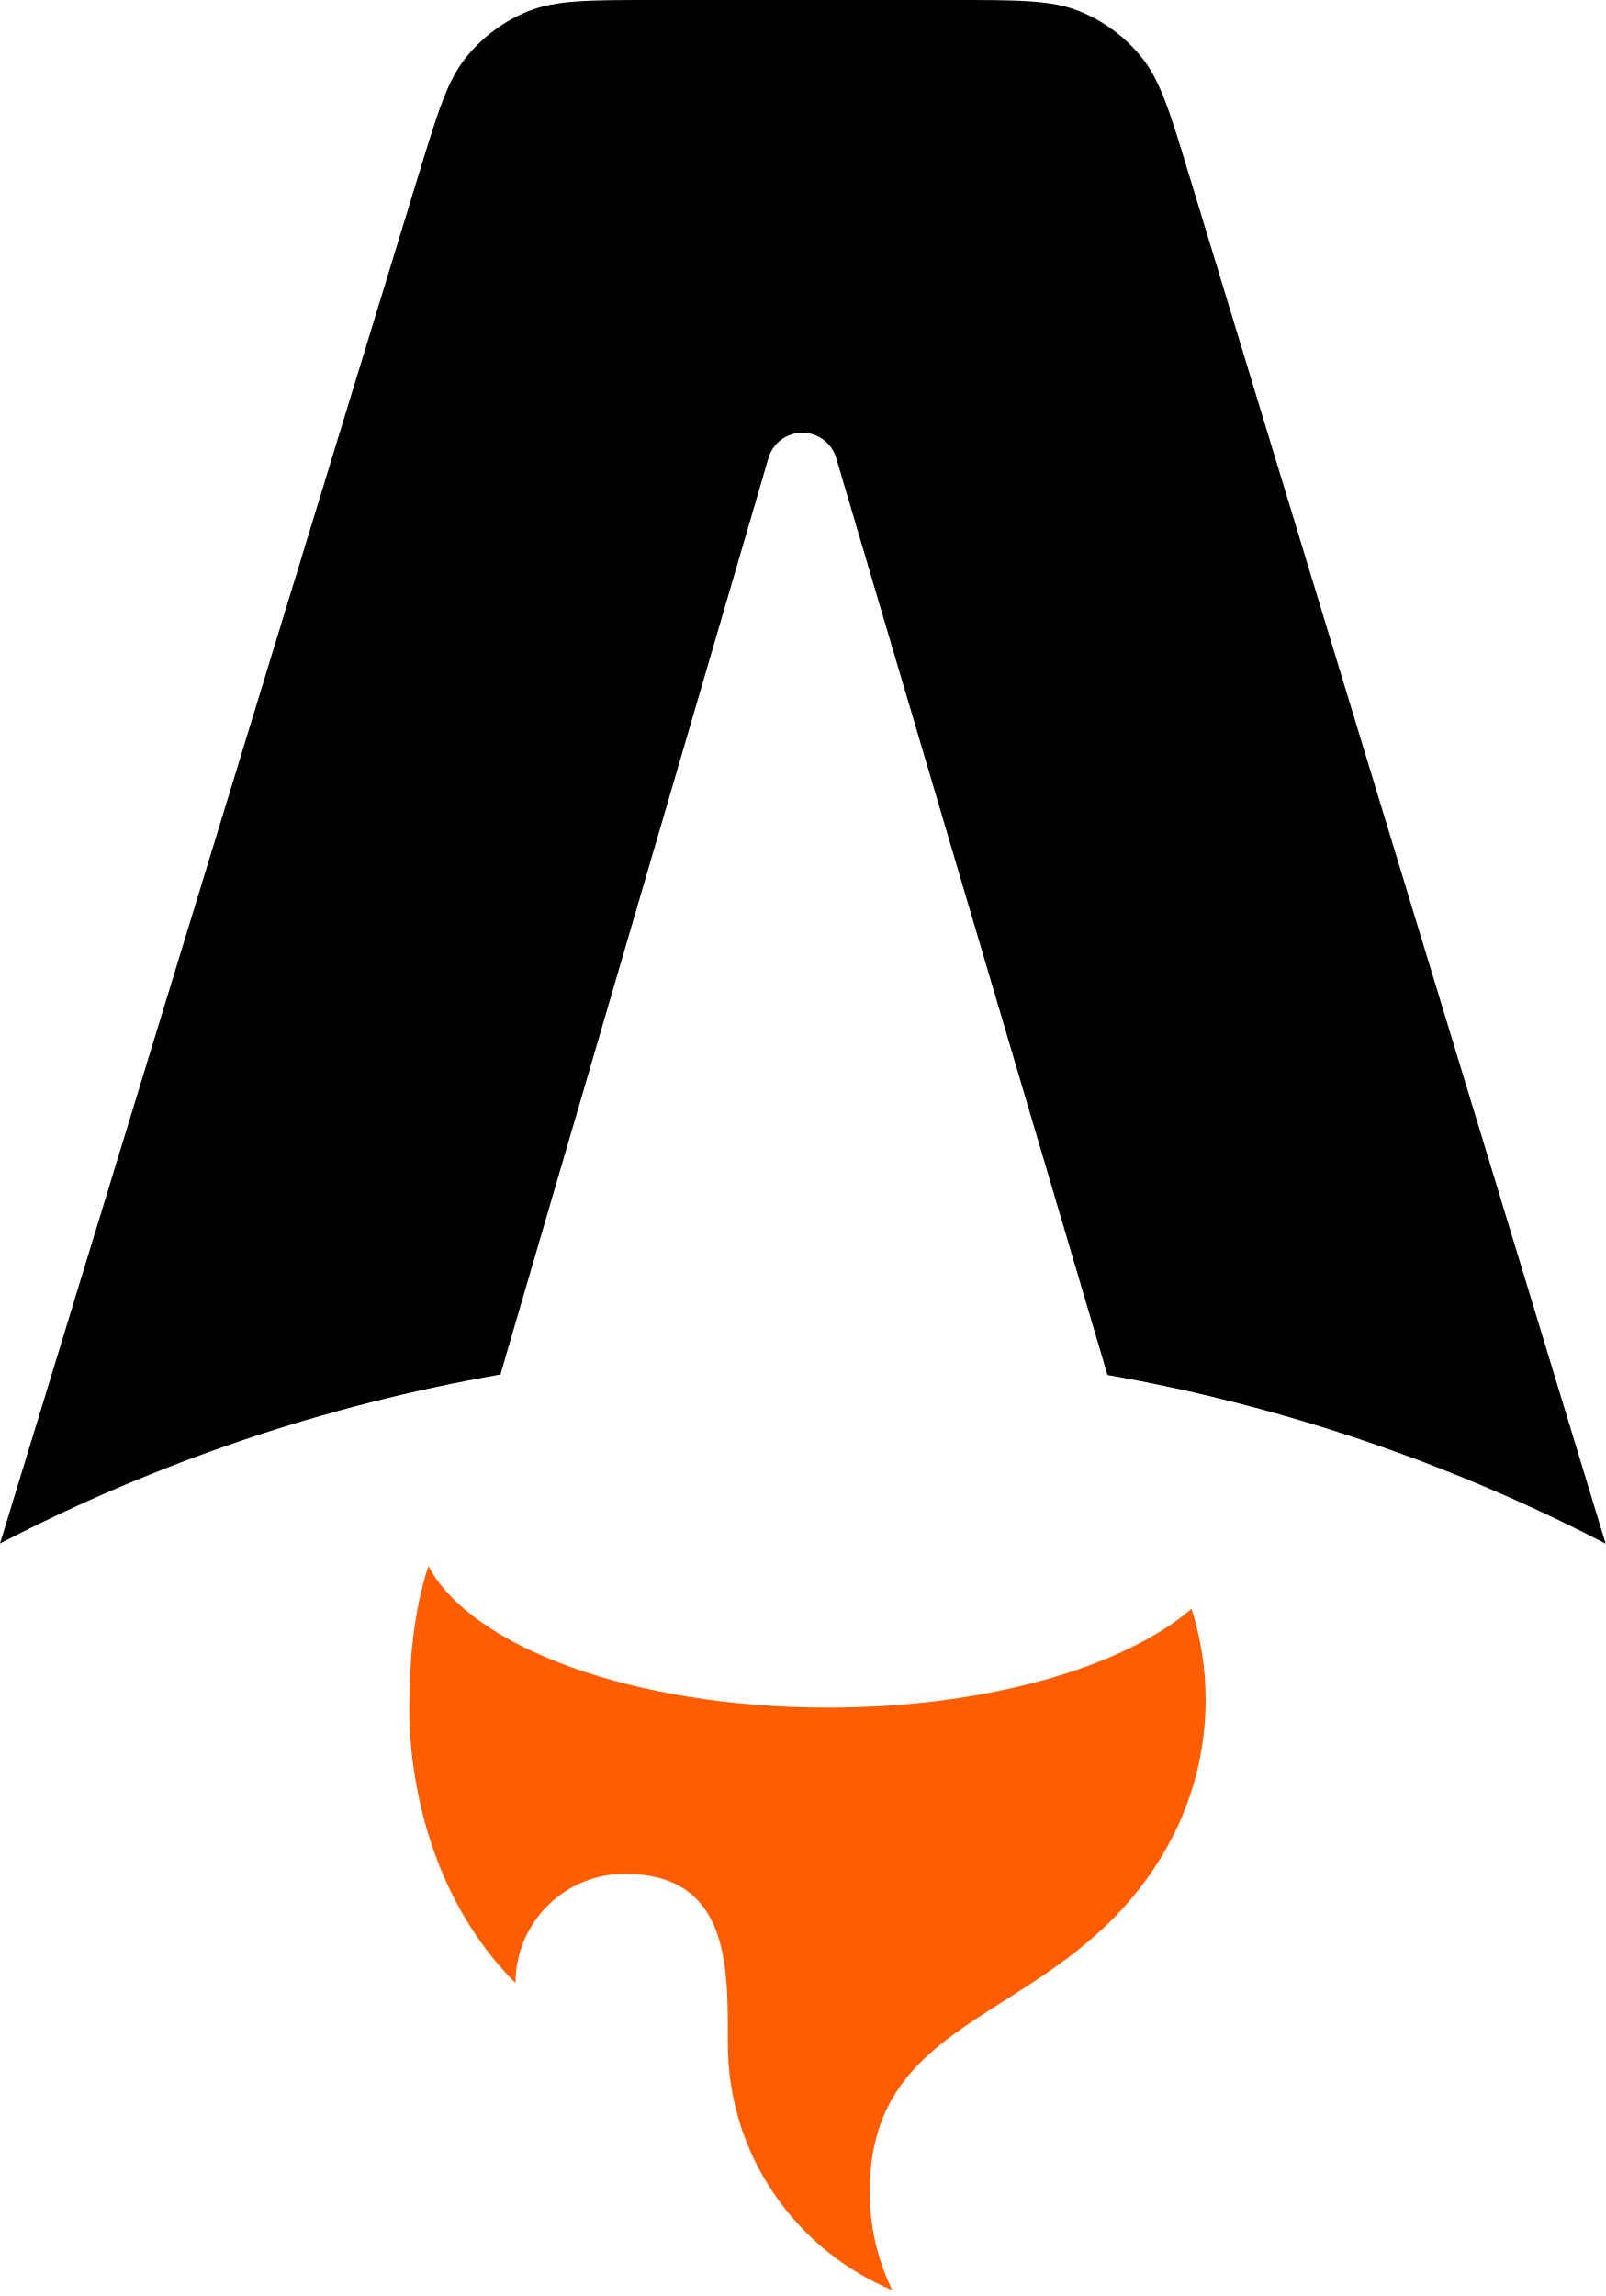
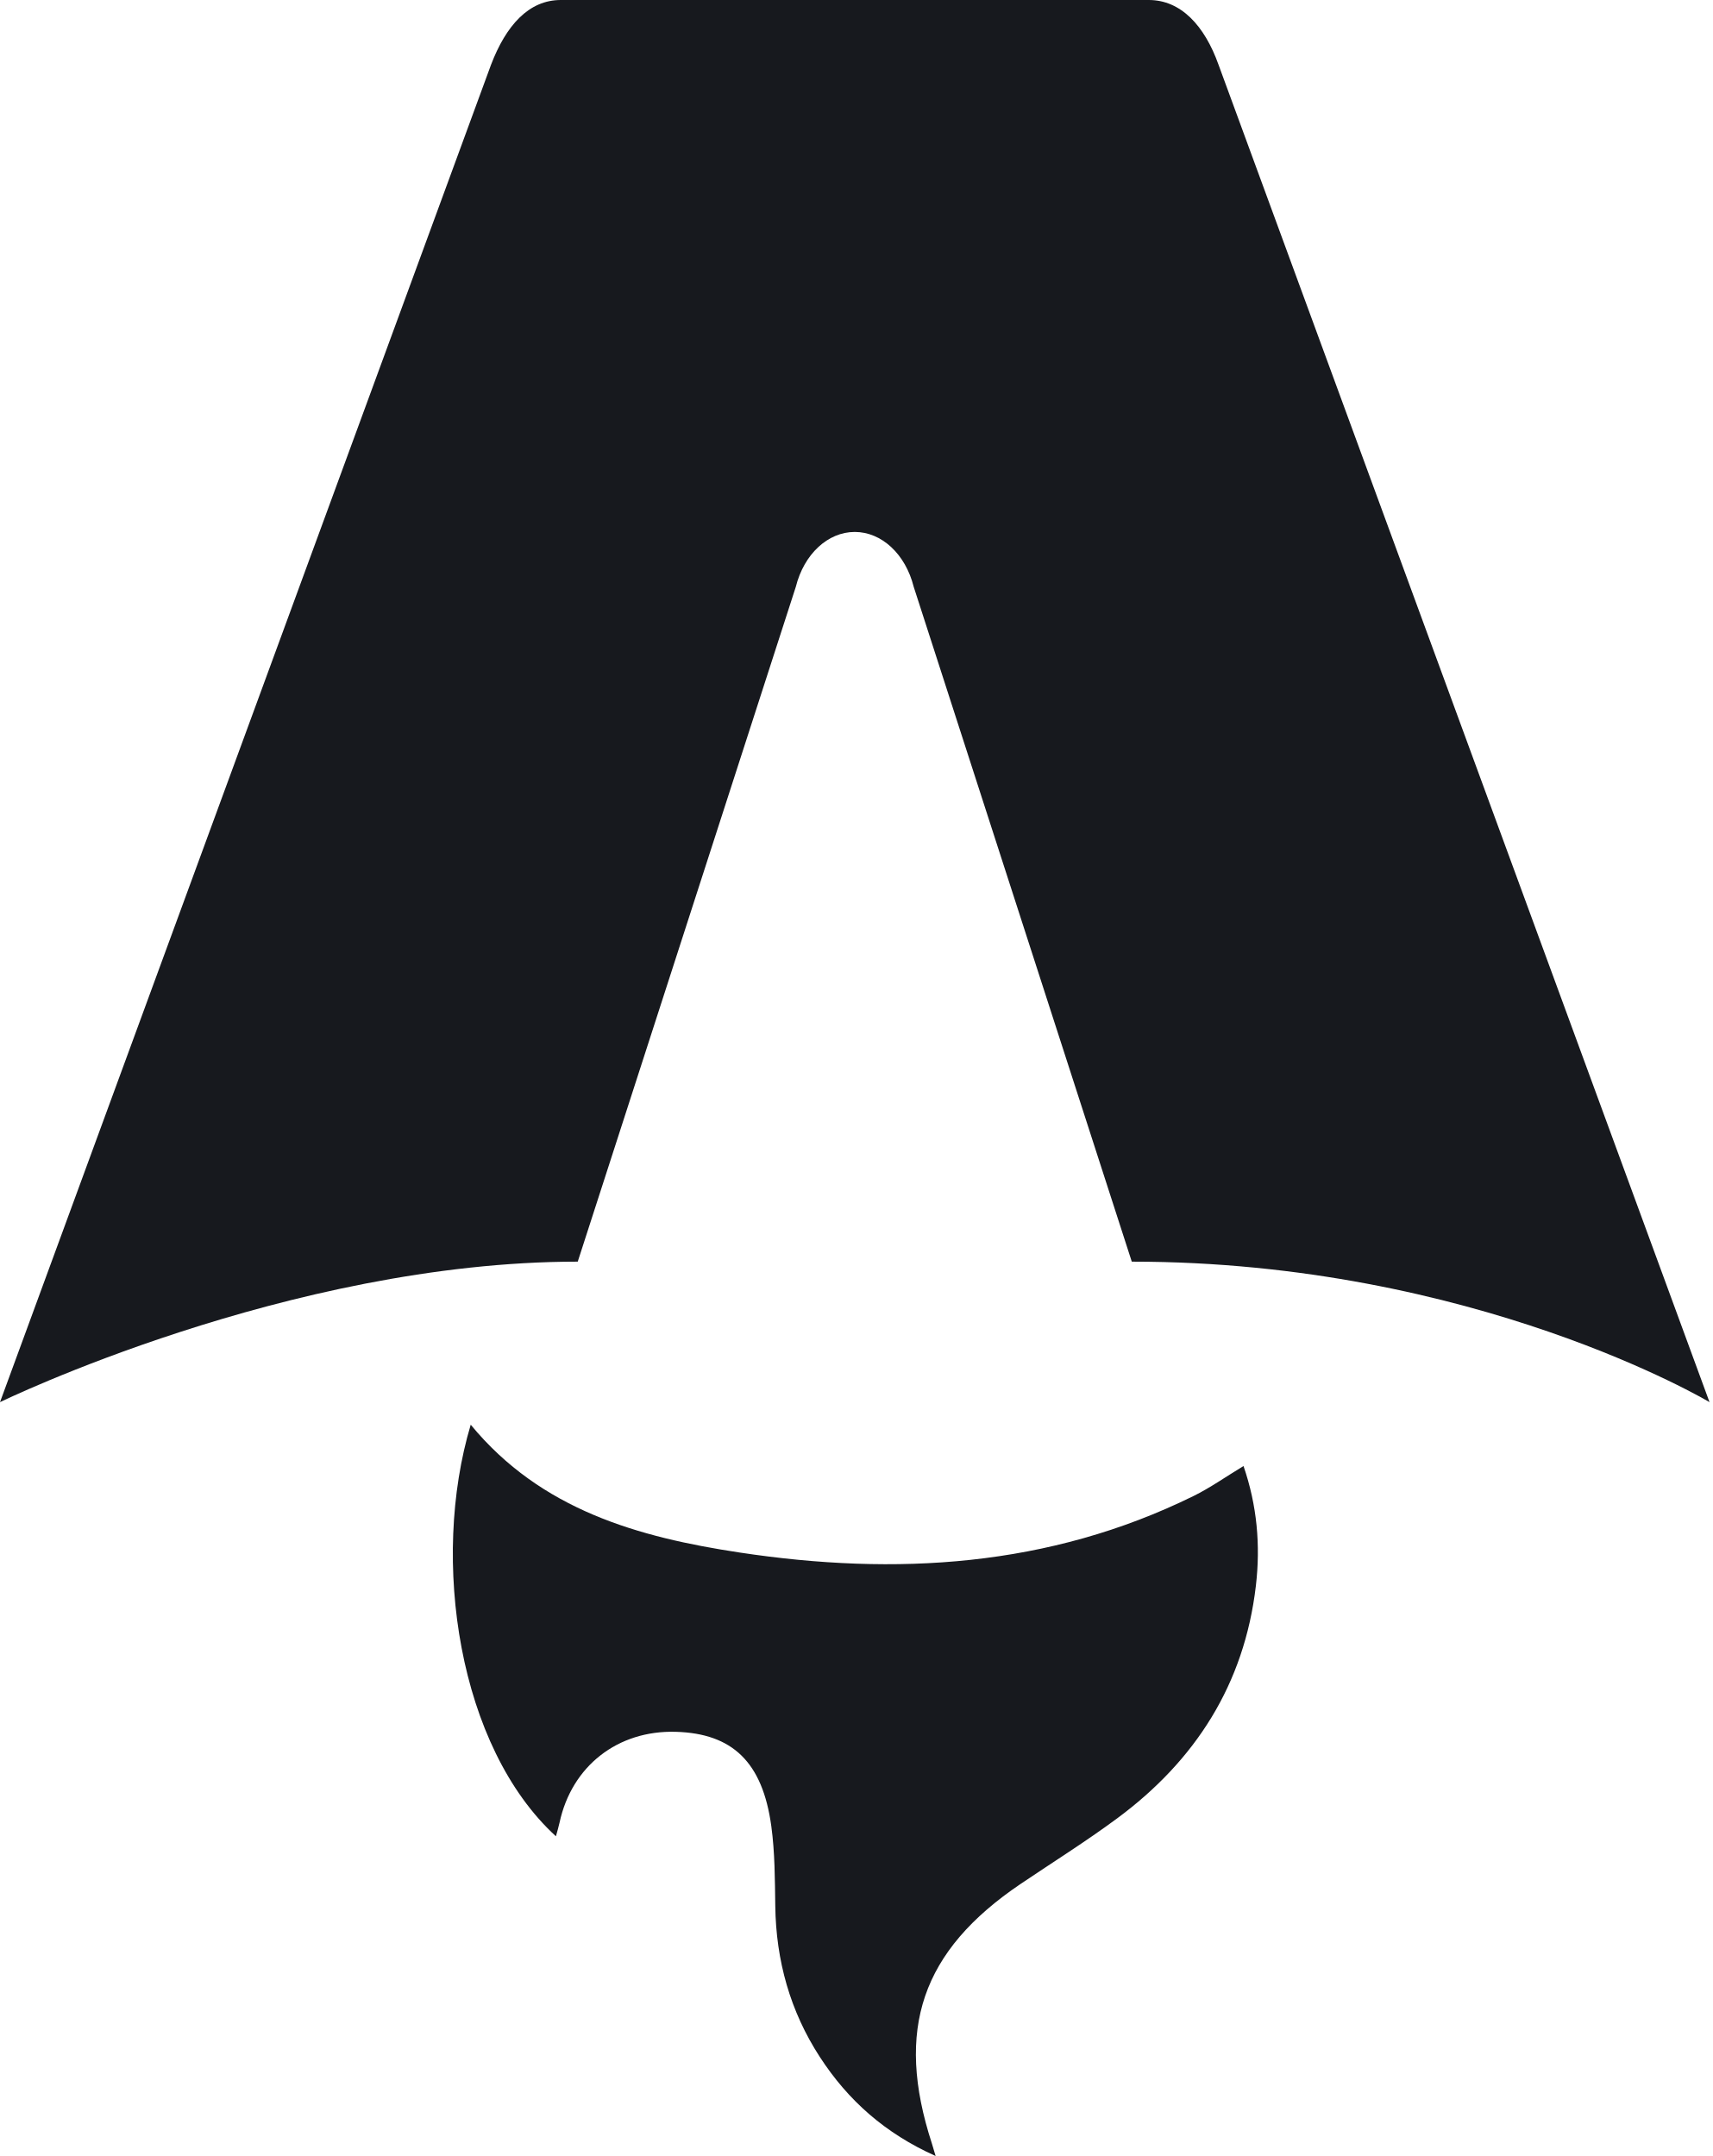
- <svg xmlns="http://www.w3.org/2000/svg" viewBox="0 0 256 366">
-   <path d="M182.022 9.147c2.982 3.702 4.502 8.697 7.543 18.687L256 246.074a276.5 276.5 0 0 0-79.426-26.891L133.318 73.008a5.63 5.63 0 0 0-10.802.017L79.784 219.11A276.5 276.5 0 0 0 0 246.04L66.76 27.783c3.051-9.972 4.577-14.959 7.559-18.654a24.54 24.54 0 0 1 9.946-7.358C88.67 0 93.885 0 104.314 0h47.683c10.443 0 15.664 0 20.074 1.774a24.55 24.55 0 0 1 9.95 7.373" />
-   <path fill="#ff5d01" d="M189.972 256.46c-10.952 9.364-32.812 15.751-57.992 15.751c-30.904 0-56.807-9.621-63.68-22.56c-2.458 7.415-3.009 15.903-3.009 21.324c0 0-1.619 26.623 16.898 45.14c0-9.615 7.795-17.41 17.41-17.41c16.48 0 16.46 14.378 16.446 26.043l-.001 1.041c0 17.705 10.82 32.883 26.21 39.28a35.7 35.7 0 0 1-3.588-15.647c0-16.886 9.913-23.173 21.435-30.48c9.167-5.814 19.353-12.274 26.372-25.232a47.6 47.6 0 0 0 5.742-22.735c0-5.06-.786-9.938-2.243-14.516" />
+ <svg xmlns="http://www.w3.org/2000/svg" viewBox="0 0 85 107" fill="none">
+   <path d="M27.589 91.136C22.756 86.718 21.344 77.433 23.358 70.707C26.85 74.948 31.689 76.291 36.7 77.05C44.437 78.22 52.036 77.782 59.223 74.246C60.045 73.841 60.805 73.303 61.704 72.757C62.378 74.714 62.553 76.689 62.318 78.7C61.745 83.596 59.309 87.378 55.433 90.245C53.883 91.392 52.244 92.417 50.643 93.498C45.726 96.821 44.396 100.718 46.243 106.386C46.287 106.525 46.327 106.663 46.426 107C43.916 105.876 42.082 104.24 40.684 102.089C39.209 99.819 38.507 97.308 38.47 94.591C38.451 93.269 38.451 91.934 38.273 90.631C37.839 87.453 36.347 86.03 33.536 85.948C30.652 85.864 28.37 87.647 27.765 90.455C27.719 90.671 27.652 90.884 27.585 91.134L27.589 91.136Z" fill="#17191E" />
+   <path d="M0 69.587C0 69.587 14.314 62.614 28.668 62.614L39.49 29.12C39.895 27.501 41.078 26.4 42.414 26.4C43.749 26.4 44.932 27.501 45.338 29.12L56.16 62.614C73.16 62.614 84.828 69.587 84.828 69.587C84.828 69.587 60.514 3.352 60.467 3.219C59.769 1.261 58.591 0 57.003 0H27.827C26.239 0 25.109 1.261 24.363 3.219C24.311 3.35 0 69.587 0 69.587Z" fill="#17191E" />
</svg>
